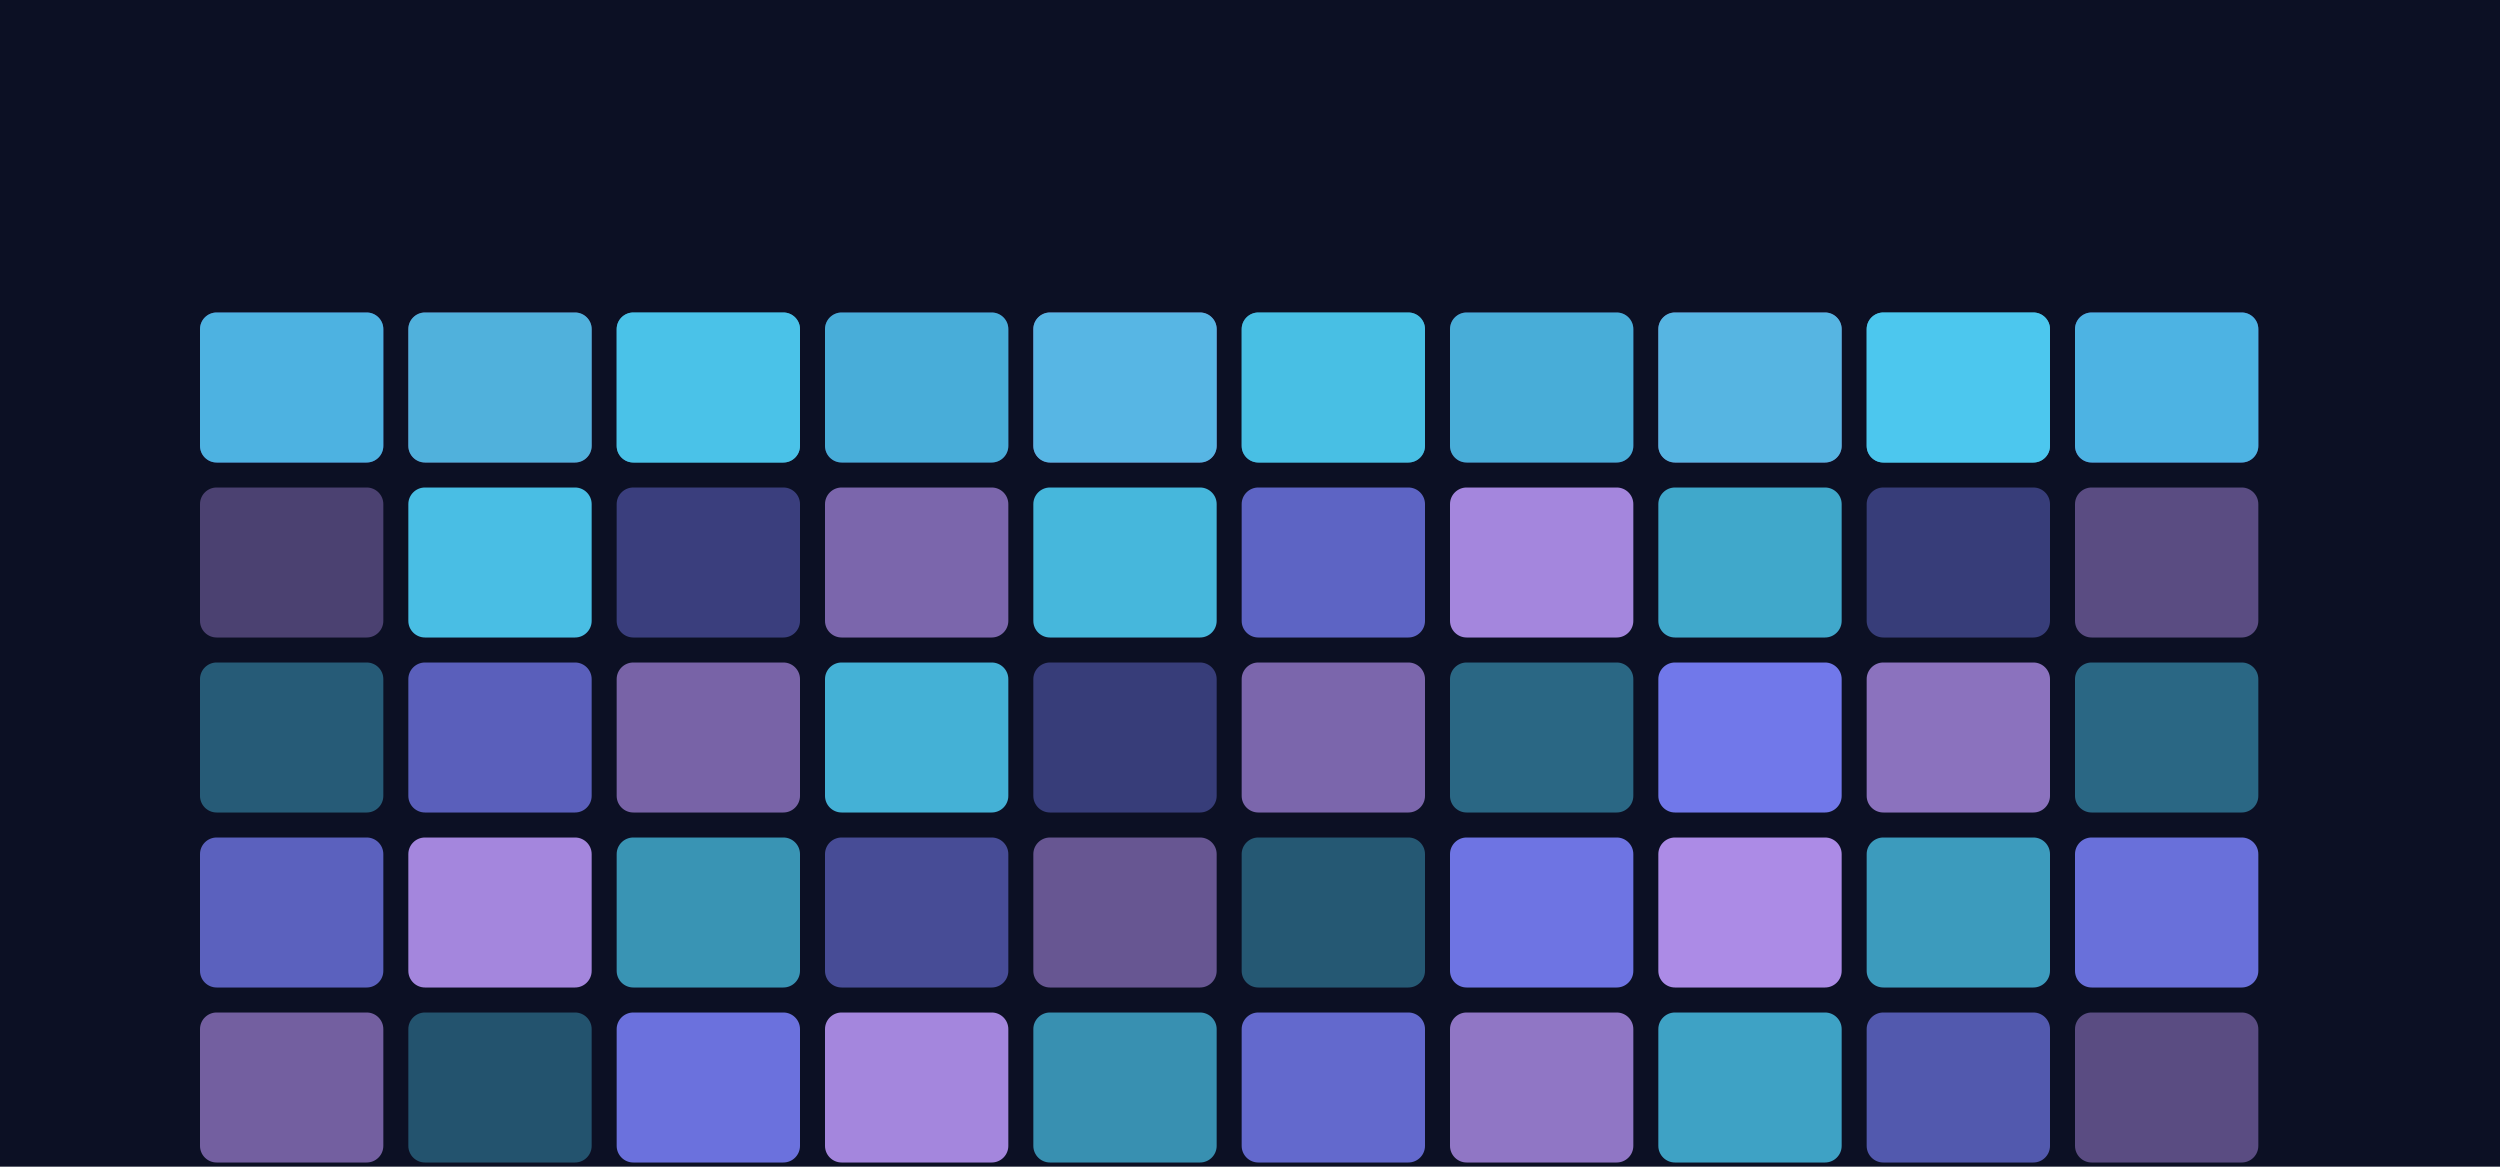
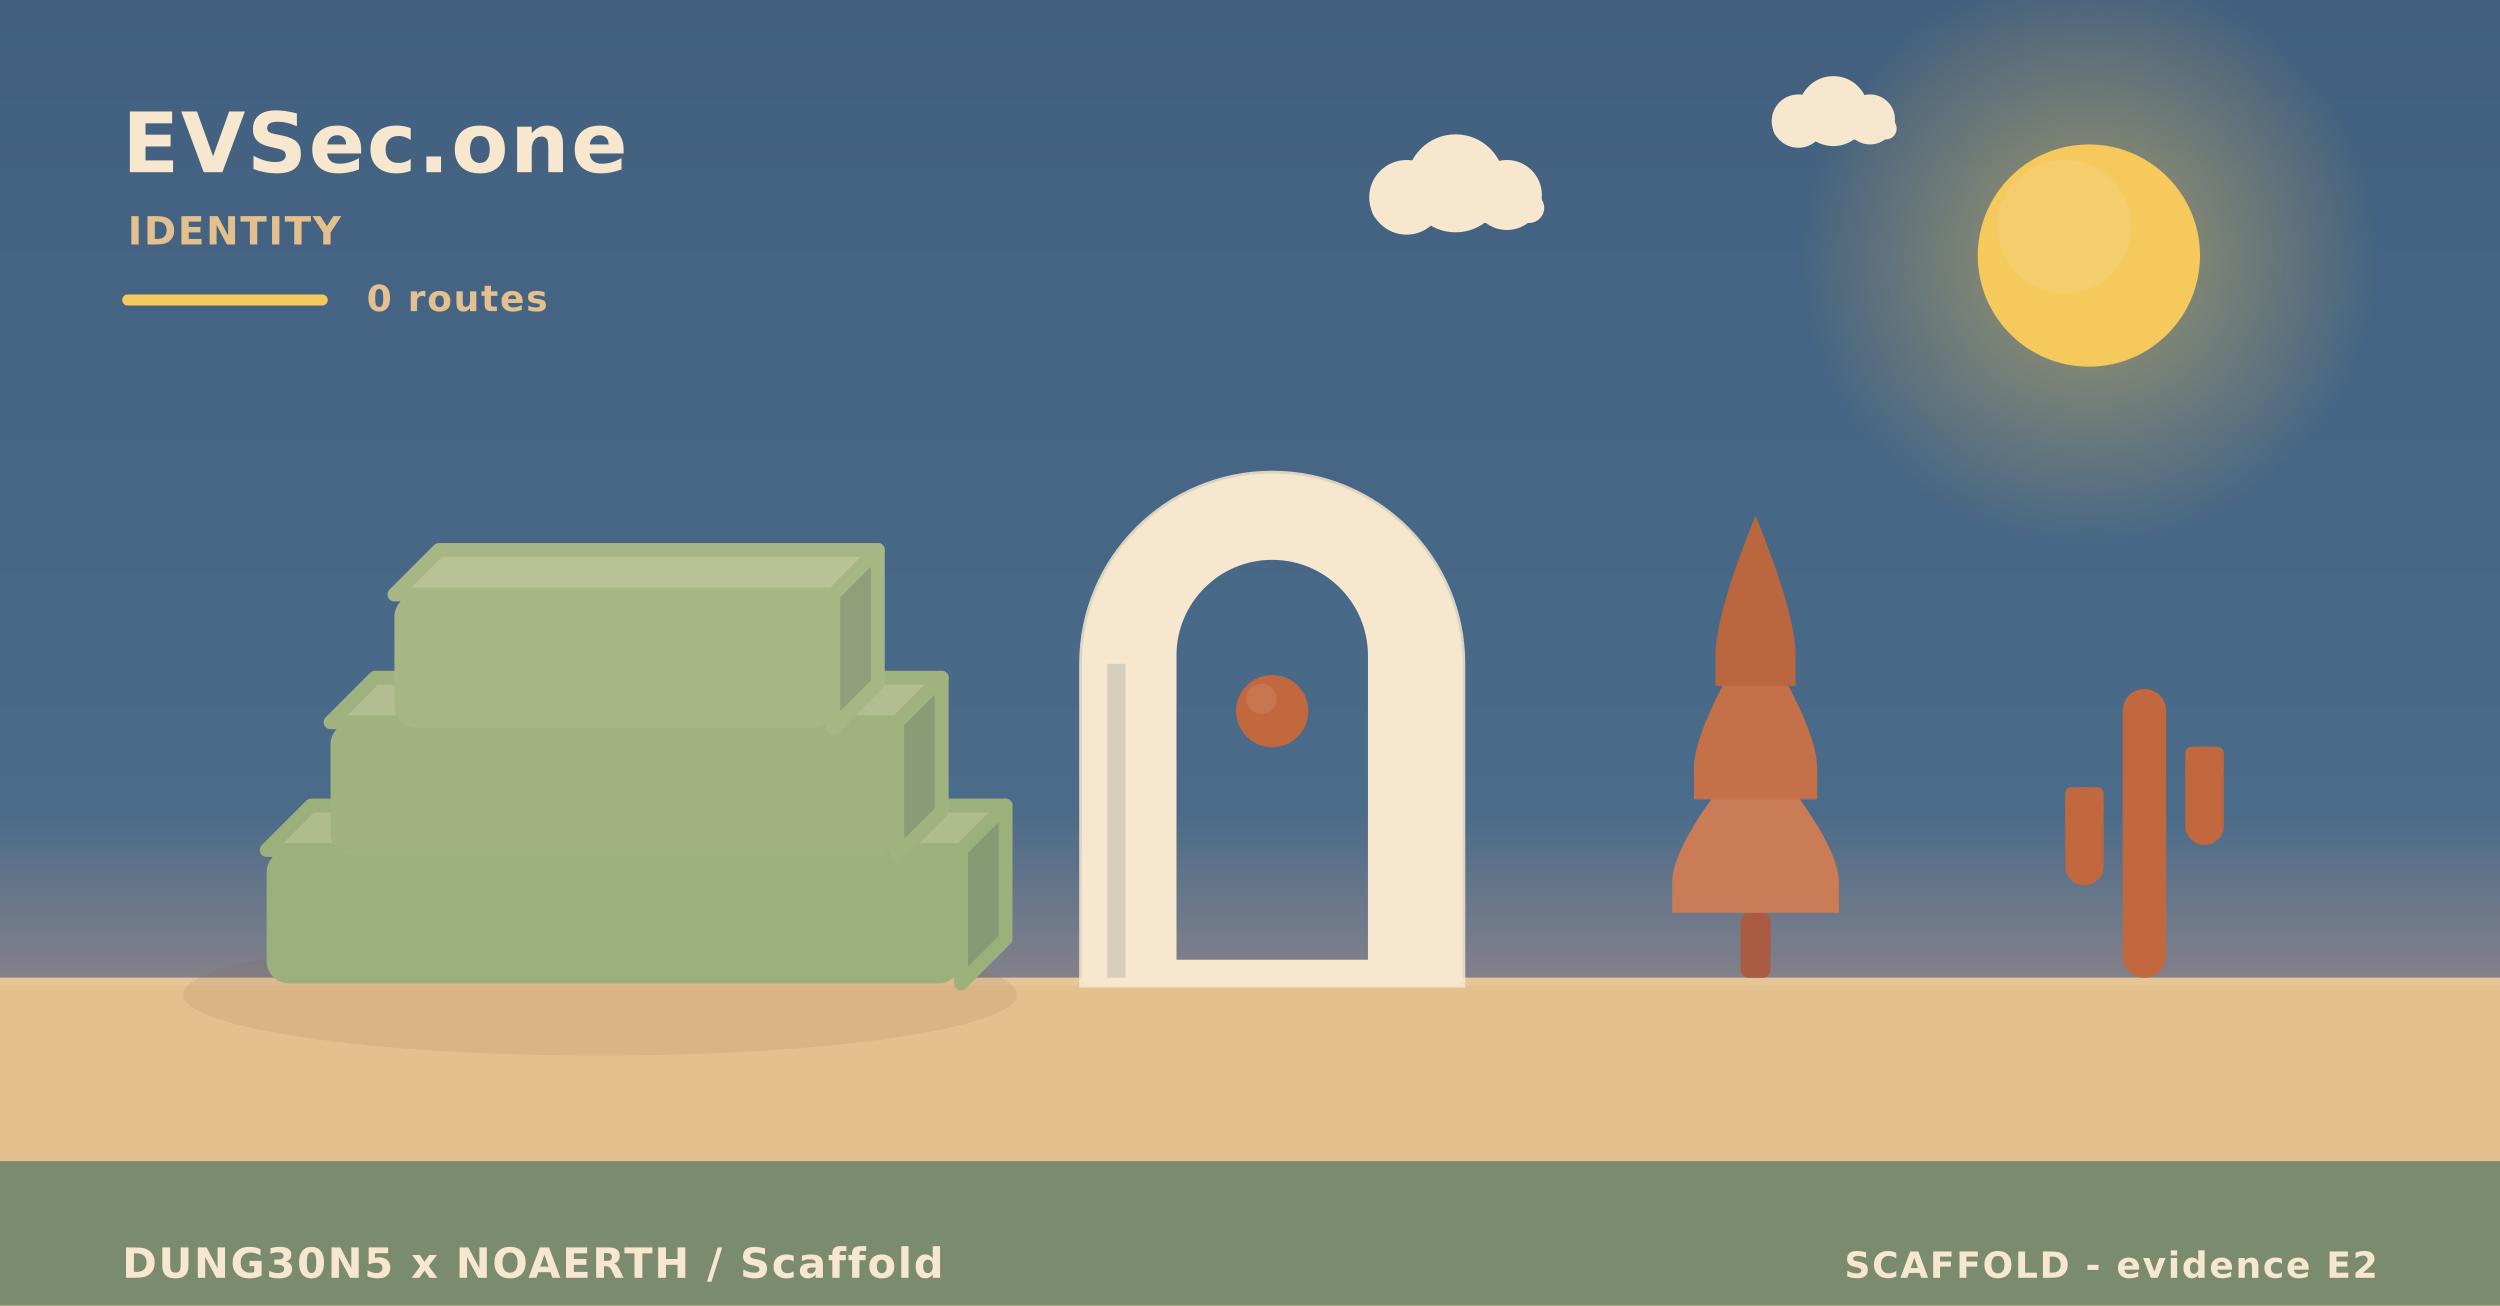
- <svg xmlns="http://www.w3.org/2000/svg" viewBox="0 0 1200 560" width="1200" height="560" role="img" aria-label="EVSec.one hero">
-   <rect width="1200" height="560" fill="#0c1024" />
-   <defs>
-     <linearGradient id="gh" x1="0" y1="0" x2="1" y2="1">
-       <stop offset="0%" stop-color="#7c83ff" />
-       <stop offset="100%" stop-color="#b794f4" />
-     </linearGradient>
-   </defs>
-   <rect x="96.00" y="150.00" width="88.00" height="72.00" rx="8.00" fill="#7c83ff" opacity="0.59" />
-   <rect x="196.00" y="150.00" width="88.00" height="72.00" rx="8.00" fill="#b794f4" opacity="0.49" />
-   <rect x="296.00" y="150.00" width="88.00" height="72.00" rx="8.00" fill="#4cc9f0" opacity="0.81" />
-   <rect x="396.00" y="150.00" width="88.00" height="72.00" rx="8.00" fill="#7c83ff" opacity="0.40" />
-   <rect x="496.00" y="150.00" width="88.00" height="72.00" rx="8.00" fill="#b794f4" opacity="0.69" />
-   <rect x="596.00" y="150.00" width="88.00" height="72.00" rx="8.00" fill="#4cc9f0" opacity="0.71" />
-   <rect x="696.00" y="150.00" width="88.00" height="72.00" rx="8.00" fill="#7c83ff" opacity="0.39" />
-   <rect x="796.00" y="150.00" width="88.00" height="72.00" rx="8.00" fill="#b794f4" opacity="0.65" />
-   <rect x="896.00" y="150.00" width="88.00" height="72.00" rx="8.00" fill="#4cc9f0" opacity="0.94" />
-   <rect x="996.00" y="150.00" width="88.00" height="72.00" rx="8.00" fill="#7c83ff" opacity="0.63" />
-   <rect x="96.00" y="234.00" width="88.00" height="72.00" rx="8.00" fill="#b794f4" opacity="0.37" />
-   <rect x="196.00" y="234.00" width="88.00" height="72.00" rx="8.00" fill="#4cc9f0" opacity="0.94" />
-   <rect x="296.00" y="234.00" width="88.00" height="72.00" rx="8.00" fill="#7c83ff" opacity="0.41" />
-   <rect x="396.00" y="234.00" width="88.00" height="72.00" rx="8.00" fill="#b794f4" opacity="0.65" />
-   <rect x="496.00" y="234.00" width="88.00" height="72.00" rx="8.00" fill="#4cc9f0" opacity="0.90" />
-   <rect x="596.00" y="234.00" width="88.00" height="72.00" rx="8.00" fill="#7c83ff" opacity="0.73" />
-   <rect x="696.00" y="234.00" width="88.00" height="72.00" rx="8.00" fill="#b794f4" opacity="0.89" />
-   <rect x="796.00" y="234.00" width="88.00" height="72.00" rx="8.00" fill="#4cc9f0" opacity="0.82" />
-   <rect x="896.00" y="234.00" width="88.00" height="72.00" rx="8.00" fill="#7c83ff" opacity="0.39" />
-   <rect x="996.00" y="234.00" width="88.00" height="72.00" rx="8.00" fill="#b794f4" opacity="0.45" />
-   <rect x="96.00" y="318.00" width="88.00" height="72.00" rx="8.00" fill="#4cc9f0" opacity="0.41" />
-   <rect x="196.00" y="318.00" width="88.00" height="72.00" rx="8.00" fill="#7c83ff" opacity="0.69" />
-   <rect x="296.00" y="318.00" width="88.00" height="72.00" rx="8.00" fill="#b794f4" opacity="0.63" />
-   <rect x="396.00" y="318.00" width="88.00" height="72.00" rx="8.00" fill="#4cc9f0" opacity="0.87" />
-   <rect x="496.00" y="318.00" width="88.00" height="72.00" rx="8.00" fill="#7c83ff" opacity="0.39" />
-   <rect x="596.00" y="318.00" width="88.00" height="72.00" rx="8.00" fill="#b794f4" opacity="0.65" />
-   <rect x="696.00" y="318.00" width="88.00" height="72.00" rx="8.00" fill="#4cc9f0" opacity="0.47" />
-   <rect x="796.00" y="318.00" width="88.00" height="72.00" rx="8.00" fill="#7c83ff" opacity="0.90" />
-   <rect x="896.00" y="318.00" width="88.00" height="72.00" rx="8.00" fill="#b794f4" opacity="0.74" />
-   <rect x="996.00" y="318.00" width="88.00" height="72.00" rx="8.00" fill="#4cc9f0" opacity="0.47" />
-   <rect x="96.00" y="402.00" width="88.00" height="72.00" rx="8.00" fill="#7c83ff" opacity="0.70" />
-   <rect x="196.00" y="402.00" width="88.00" height="72.00" rx="8.00" fill="#b794f4" opacity="0.89" />
-   <rect x="296.00" y="402.00" width="88.00" height="72.00" rx="8.00" fill="#4cc9f0" opacity="0.71" />
-   <rect x="396.00" y="402.00" width="88.00" height="72.00" rx="8.00" fill="#7c83ff" opacity="0.52" />
-   <rect x="496.00" y="402.00" width="88.00" height="72.00" rx="8.00" fill="#b794f4" opacity="0.53" />
-   <rect x="596.00" y="402.00" width="88.00" height="72.00" rx="8.00" fill="#4cc9f0" opacity="0.39" />
-   <rect x="696.00" y="402.00" width="88.00" height="72.00" rx="8.00" fill="#7c83ff" opacity="0.87" />
-   <rect x="796.00" y="402.00" width="88.00" height="72.00" rx="8.00" fill="#b794f4" opacity="0.93" />
-   <rect x="896.00" y="402.00" width="88.00" height="72.00" rx="8.00" fill="#4cc9f0" opacity="0.75" />
-   <rect x="996.00" y="402.00" width="88.00" height="72.00" rx="8.00" fill="#7c83ff" opacity="0.83" />
-   <rect x="96.00" y="486.00" width="88.00" height="72.00" rx="8.00" fill="#b794f4" opacity="0.60" />
-   <rect x="196.00" y="486.00" width="88.00" height="72.00" rx="8.00" fill="#4cc9f0" opacity="0.36" />
-   <rect x="296.00" y="486.00" width="88.00" height="72.00" rx="8.00" fill="#7c83ff" opacity="0.84" />
-   <rect x="396.00" y="486.00" width="88.00" height="72.00" rx="8.00" fill="#b794f4" opacity="0.89" />
-   <rect x="496.00" y="486.00" width="88.00" height="72.00" rx="8.00" fill="#4cc9f0" opacity="0.69" />
-   <rect x="596.00" y="486.00" width="88.00" height="72.00" rx="8.00" fill="#7c83ff" opacity="0.77" />
-   <rect x="696.00" y="486.00" width="88.00" height="72.00" rx="8.00" fill="#b794f4" opacity="0.77" />
-   <rect x="796.00" y="486.00" width="88.00" height="72.00" rx="8.00" fill="#4cc9f0" opacity="0.79" />
-   <rect x="896.00" y="486.00" width="88.00" height="72.00" rx="8.00" fill="#7c83ff" opacity="0.63" />
-   <rect x="996.00" y="486.00" width="88.00" height="72.00" rx="8.00" fill="#b794f4" opacity="0.45" />
+ <svg xmlns="http://www.w3.org/2000/svg" width="900" height="470" viewBox="0 0 900 470" role="img" aria-label="EVSec.one - identity">
+   <linearGradient id="skyh" x1="0" y1="0" x2="0" y2="1">
+     <stop offset="0" stop-color="#425f7e" />
+     <stop offset="0.62" stop-color="#4a6b8a" />
+     <stop offset="1" stop-color="#f3ad8a" />
+   </linearGradient>
+   <rect width="900" height="470" fill="url(#skyh)" />
+   <radialGradient id="sunh">
+     <stop offset="0.35" stop-color="#f5c95c" stop-opacity="0.34" />
+     <stop offset="1" stop-color="#f5c95c" stop-opacity="0" />
+   </radialGradient>
+   <circle cx="752" cy="92" r="104" fill="url(#sunh)" />
+   <circle cx="752" cy="92" r="40" fill="#f5c95c" />
+   <circle cx="743.2" cy="81.6" r="24" fill="#f5d27e" opacity="0.5" />
  <g>
-     <rect x="96.00" y="150.00" width="88.00" height="72.00" rx="8.00" fill="#4cc9f0" opacity="0.80" />
-     <animate attributeName="opacity" values="0.25;1.0;0.25" dur="8.4s" begin="2.84s" repeatCount="indefinite" />
+     <circle cx="524" cy="66" r="17.64" fill="#f6e7ce" />
+     <circle cx="506.36" cy="71.04" r="13.44" fill="#f6e7ce" />
+     <circle cx="542.48" cy="70.2" r="12.6" fill="#f6e7ce" />
+     <rect x="493.76" y="69.36" width="62.16" height="10.92" rx="5.46" fill="#f6e7ce" />
+     <animateTransform attributeName="transform" type="translate" values="0 0;24 0;0 0" dur="36s" begin="0s" repeatCount="indefinite" />
  </g>
  <g>
-     <rect x="196.00" y="150.00" width="88.00" height="72.00" rx="8.00" fill="#4cc9f0" opacity="0.80" />
-     <animate attributeName="opacity" values="0.25;1.0;0.25" dur="8.4s" begin="3.16s" repeatCount="indefinite" />
+     <circle cx="660" cy="40" r="12.6" fill="#f6e7ce" />
+     <circle cx="647.4" cy="43.6" r="9.6" fill="#f6e7ce" />
+     <circle cx="673.2" cy="43" r="9" fill="#f6e7ce" />
+     <rect x="638.4" y="42.4" width="44.4" height="7.8" rx="3.9" fill="#f6e7ce" />
+     <animateTransform attributeName="transform" type="translate" values="0 0;-18 0;0 0" dur="46s" begin="3s" repeatCount="indefinite" />
+   </g>
+   <rect x="0" y="352" width="900" height="118" fill="#e3c08d" />
+   <rect x="0" y="352" width="900" height="3" fill="#e6c596" />
+   <text x="44" y="62" font-family="Verdana,DejaVu Sans,sans-serif" font-size="30" font-weight="700" letter-spacing="0.6" fill="#f6e7ce" text-anchor="start">EVSec.one</text>
+   <text x="46" y="88" font-family="Verdana,DejaVu Sans,sans-serif" font-size="14" font-weight="700" letter-spacing="0.6" fill="#e3c08d" text-anchor="start">IDENTITY</text>
+   <rect x="44" y="106" width="74" height="4" rx="2" fill="#f5c95c" />
+   <text x="132" y="112" font-family="Verdana,DejaVu Sans,sans-serif" font-size="13" font-weight="700" letter-spacing="0.6" fill="#e3c08d" text-anchor="start">0 routes</text>
+   <ellipse cx="216" cy="358" rx="150" ry="22" fill="rgba(138,90,68,0.11)" />
+   <g>
+     <path d="M96,306 L346,306 L362,290 L112,290 Z" fill="#afbc8c" stroke="#9bb07a" stroke-width="5" stroke-linejoin="round" />
+     <path d="M346,306 L362,290 L362,338 L346,354 Z" fill="#859972" stroke="#9bb07a" stroke-width="5" stroke-linejoin="round" />
+     <rect x="96" y="306" width="250" height="48" rx="8" fill="#9bb07a" />
+     <animateTransform attributeName="transform" type="translate" values="0 10;0 0" dur="0.9s" begin="0s" fill="freeze" />
  </g>
  <g>
-     <rect x="296.00" y="150.00" width="88.00" height="72.00" rx="8.00" fill="#4cc9f0" opacity="0.80" />
-     <animate attributeName="opacity" values="0.25;1.0;0.25" dur="8.4s" begin="3.48s" repeatCount="indefinite" />
+     <path d="M119,260 L323,260 L339,244 L135,244 Z" fill="#b3be90" stroke="#a0b37f" stroke-width="5" stroke-linejoin="round" />
+     <path d="M323,260 L339,244 L339,292 L323,308 Z" fill="#899c76" stroke="#a0b37f" stroke-width="5" stroke-linejoin="round" />
+     <rect x="119" y="260" width="204" height="48" rx="8" fill="#a0b37f" />
+     <animateTransform attributeName="transform" type="translate" values="0 10;0 0" dur="0.9s" begin="0.28s" fill="freeze" />
  </g>
  <g>
-     <rect x="396.00" y="150.00" width="88.00" height="72.00" rx="8.00" fill="#4cc9f0" opacity="0.80" />
-     <animate attributeName="opacity" values="0.25;1.0;0.25" dur="8.4s" begin="3.8s" repeatCount="indefinite" />
+     <path d="M142,214 L300,214 L316,198 L158,198 Z" fill="#b8c294" stroke="#a6b784" stroke-width="5" stroke-linejoin="round" />
+     <path d="M300,214 L316,198 L316,246 L300,262 Z" fill="#8e9f7a" stroke="#a6b784" stroke-width="5" stroke-linejoin="round" />
+     <rect x="142" y="214" width="158" height="48" rx="8" fill="#a6b784" />
+     <animateTransform attributeName="transform" type="translate" values="0 10;0 0" dur="0.9s" begin="0.56s" fill="freeze" />
  </g>
+   <path d="M392,352 L392,238.96 A66,66 0 0 1 524,238.96 L524,352 Z M421.04,348 L421.04,236 A36.96,36.96 0 0 1 494.96,236 L494.96,348 Z" fill="#f6e7ce" fill-rule="evenodd" stroke="#f6e7ce" stroke-width="5" stroke-linejoin="round" />
+   <path d="M392,352 L392,238.96 A66,66 0 0 1 524,238.96 L524,352 Z" fill="none" stroke="#f6e7ce" stroke-width="7" stroke-linecap="round" opacity="0.85" />
+   <rect x="398.6" y="238.96" width="6.6" height="113.04" fill="#d7cdbc" />
  <g>
-     <rect x="496.00" y="150.00" width="88.00" height="72.00" rx="8.00" fill="#4cc9f0" opacity="0.80" />
-     <animate attributeName="opacity" values="0.25;1.0;0.25" dur="8.4s" begin="4.12s" repeatCount="indefinite" />
+     <circle cx="458" cy="256" r="13" fill="#c1683f" />
+     <circle cx="454.1" cy="251.58" r="5.46" fill="#cc815c" opacity="0.55" />
+     <animate attributeName="opacity" values="0.78;1;0.78" dur="5.2s" begin="0s" repeatCount="indefinite" />
  </g>
-   <g>
-     <rect x="596.00" y="150.00" width="88.00" height="72.00" rx="8.00" fill="#4cc9f0" opacity="0.80" />
-     <animate attributeName="opacity" values="0.25;1.0;0.25" dur="8.4s" begin="4.44s" repeatCount="indefinite" />
-   </g>
-   <g>
-     <rect x="696.00" y="150.00" width="88.00" height="72.00" rx="8.00" fill="#4cc9f0" opacity="0.80" />
-     <animate attributeName="opacity" values="0.25;1.0;0.25" dur="8.4s" begin="4.76s" repeatCount="indefinite" />
-   </g>
-   <g>
-     <rect x="796.00" y="150.00" width="88.00" height="72.00" rx="8.00" fill="#4cc9f0" opacity="0.80" />
-     <animate attributeName="opacity" values="0.25;1.0;0.25" dur="8.4s" begin="5.08s" repeatCount="indefinite" />
-   </g>
-   <g>
-     <rect x="896.00" y="150.00" width="88.00" height="72.00" rx="8.00" fill="#4cc9f0" opacity="0.80" />
-     <animate attributeName="opacity" values="0.25;1.0;0.25" dur="8.4s" begin="5.4s" repeatCount="indefinite" />
-   </g>
-   <g>
-     <rect x="996.00" y="150.00" width="88.00" height="72.00" rx="8.00" fill="#4cc9f0" opacity="0.80" />
-     <animate attributeName="opacity" values="0.25;1.0;0.25" dur="8.4s" begin="5.72s" repeatCount="indefinite" />
-   </g>
+   <rect x="626.6" y="328.64" width="10.8" height="23.36" rx="3" fill="#ac5b43" />
+   <path d="M632,267.32 Q602,302.89 602,317.6 Q602,328.64 602,328.64 L662,328.64 Q662,328.64 662,317.6 Q662,302.89 632,267.32 Z" fill="#c97c56" />
+   <path d="M632,226.44 Q609.8,262.01 609.8,276.72 Q609.8,287.76 609.8,287.76 L654.2,287.76 Q654.2,287.76 654.2,276.72 Q654.2,262.01 632,226.44 Z" fill="#c47048" />
+   <path d="M632,185.56 Q617.6,221.13 617.6,235.84 Q617.6,246.88 617.6,246.88 L646.4,246.88 Q646.4,246.88 646.4,235.84 Q646.4,221.13 632,185.56 Z" fill="#ba663f" />
+   <rect x="764.18" y="248" width="15.64" height="104" rx="7.82" fill="#c1683f" />
+   <rect x="743.48" y="283.36" width="13.8" height="35.36" rx="6.9" fill="#c1683f" />
+   <rect x="743.48" y="283.36" width="13.8" height="10.4" rx="2.3" fill="#c1683f" />
+   <rect x="786.72" y="268.8" width="13.8" height="35.36" rx="6.9" fill="#c1683f" />
+   <rect x="786.72" y="268.8" width="13.8" height="10.4" rx="2.3" fill="#c1683f" />
+   <rect x="0" y="418" width="900" height="52" rx="0" fill="#75886c" opacity="0.94" />
+   <text x="44" y="460" font-family="Verdana,DejaVu Sans,sans-serif" font-size="15" font-weight="700" letter-spacing="0.6" fill="#f6e7ce" text-anchor="start">DUNG30N5 x NOAERTH  /  Scaffold</text>
+   <text x="856" y="460" font-family="Verdana,DejaVu Sans,sans-serif" font-size="13" font-weight="700" letter-spacing="0.6" fill="#f6e7ce" text-anchor="end">SCAFFOLD  -  evidence E2</text>
</svg>
